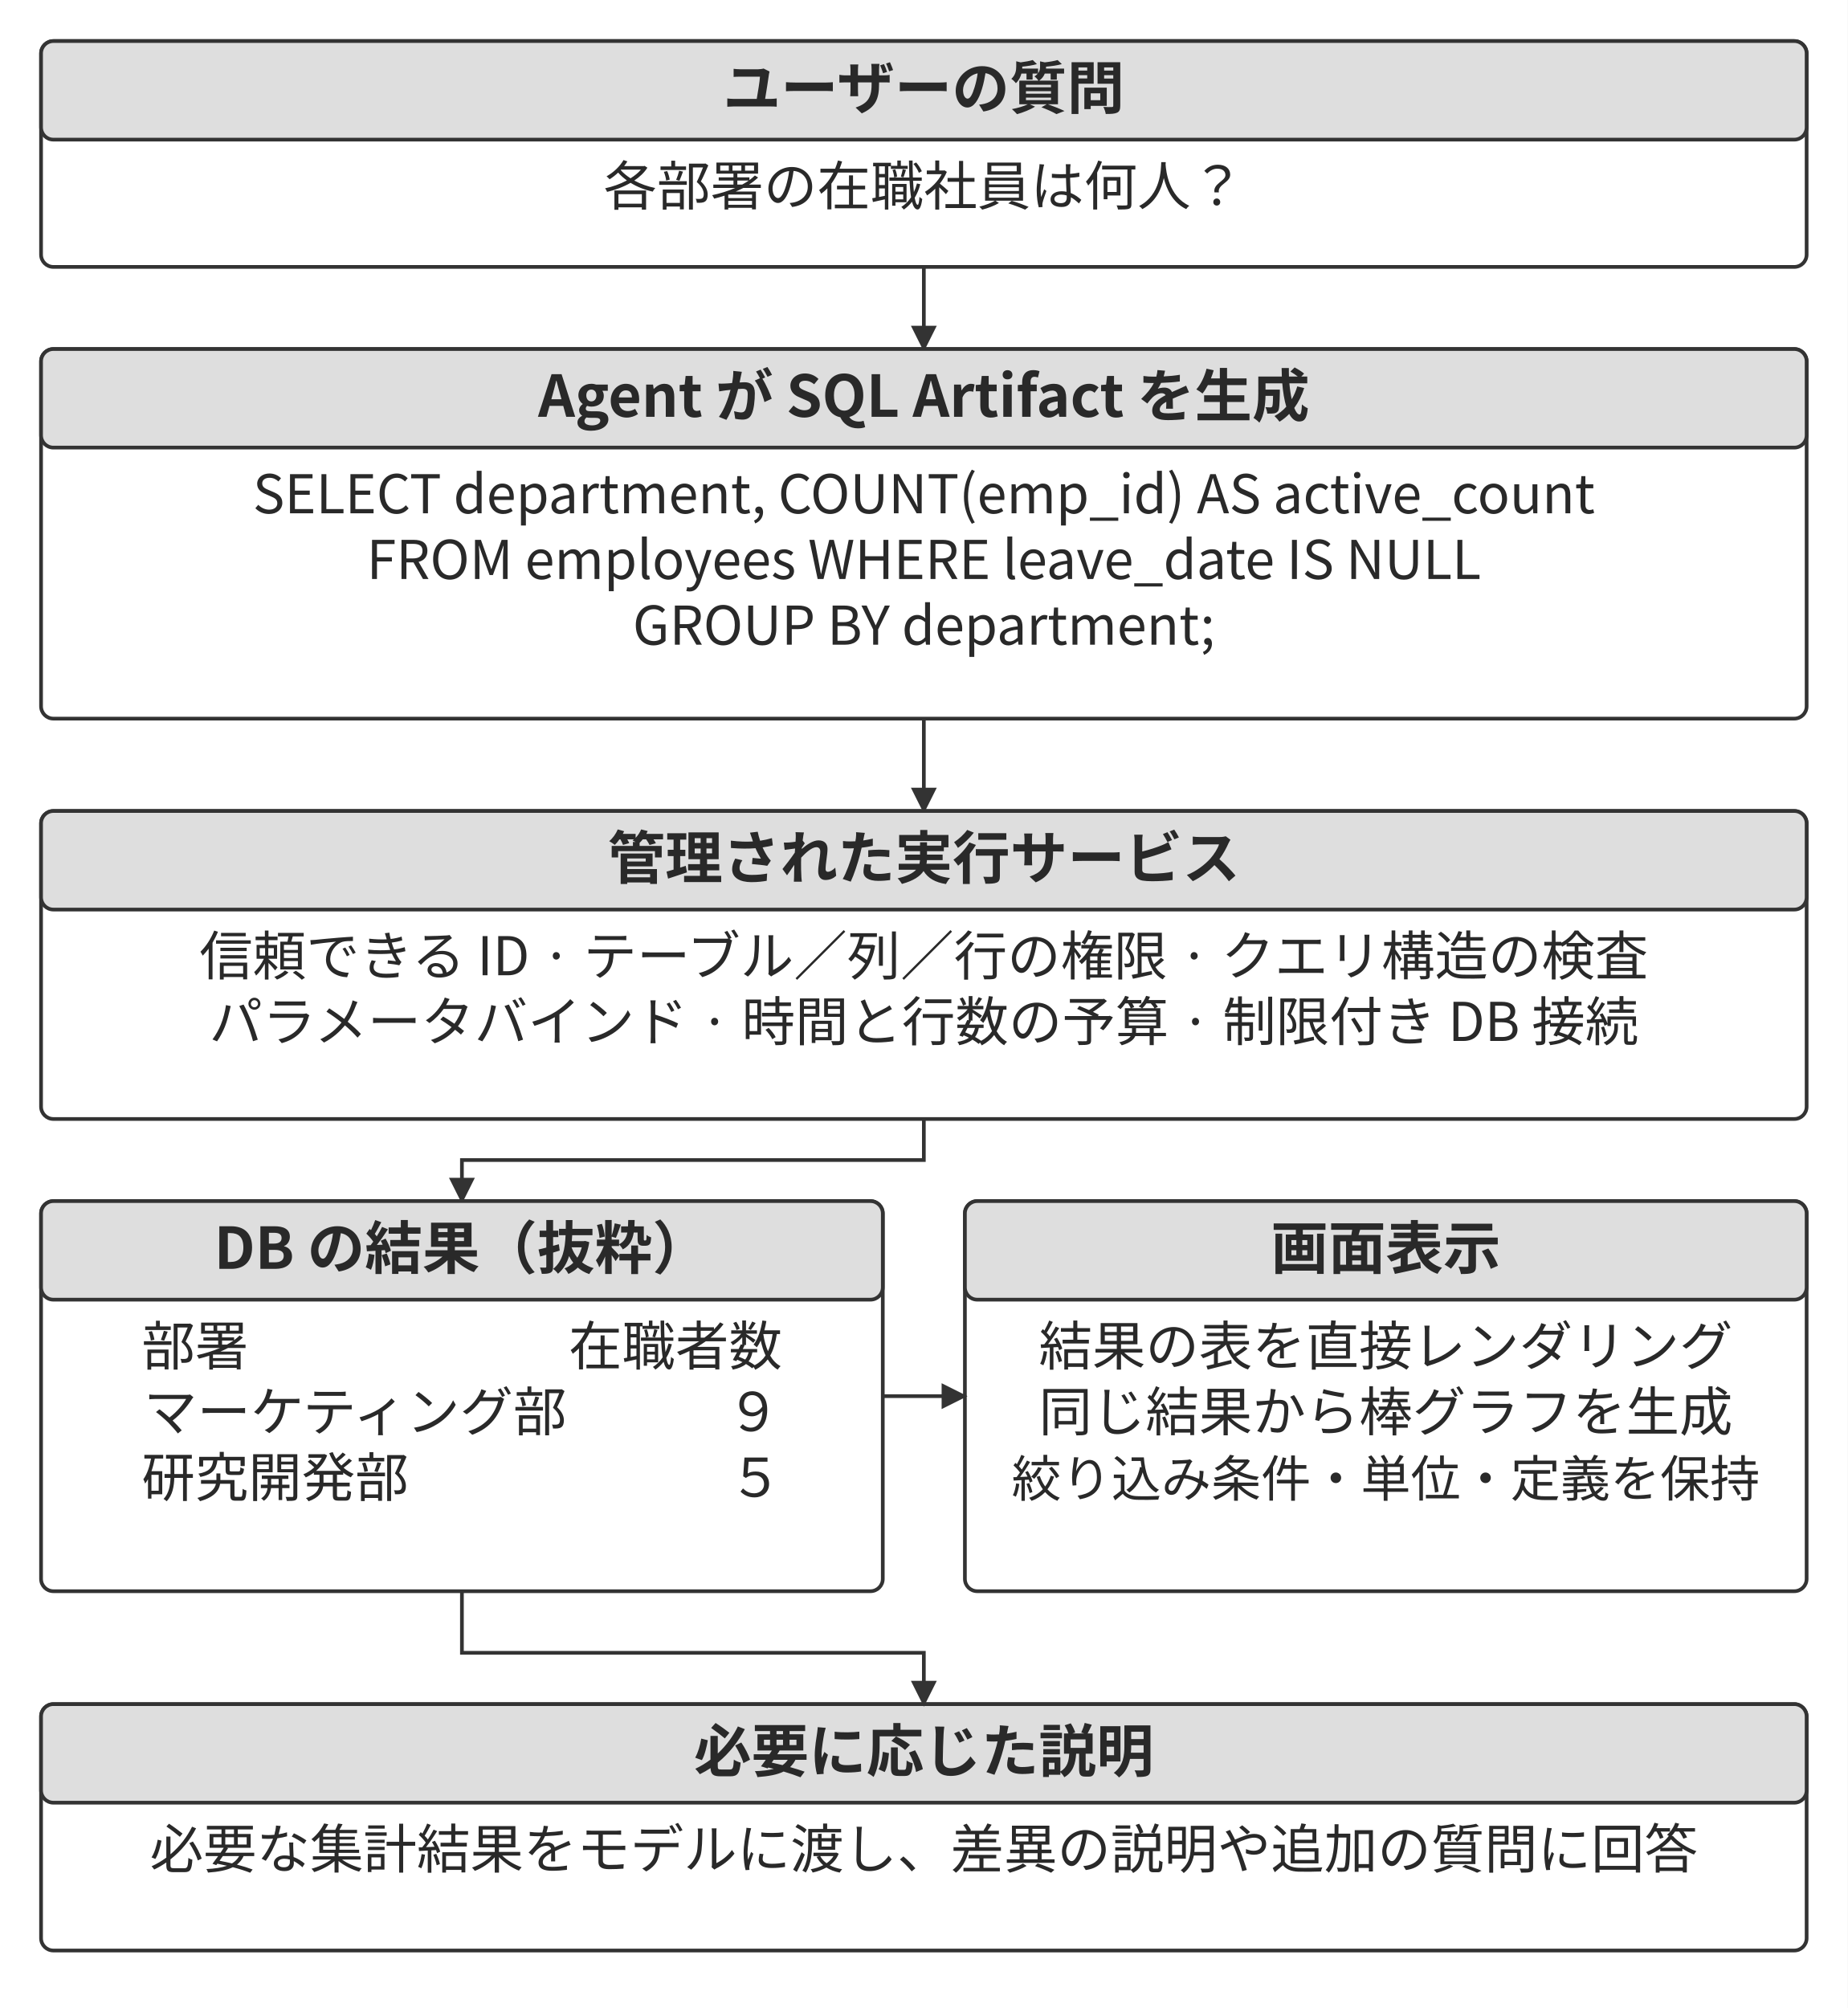
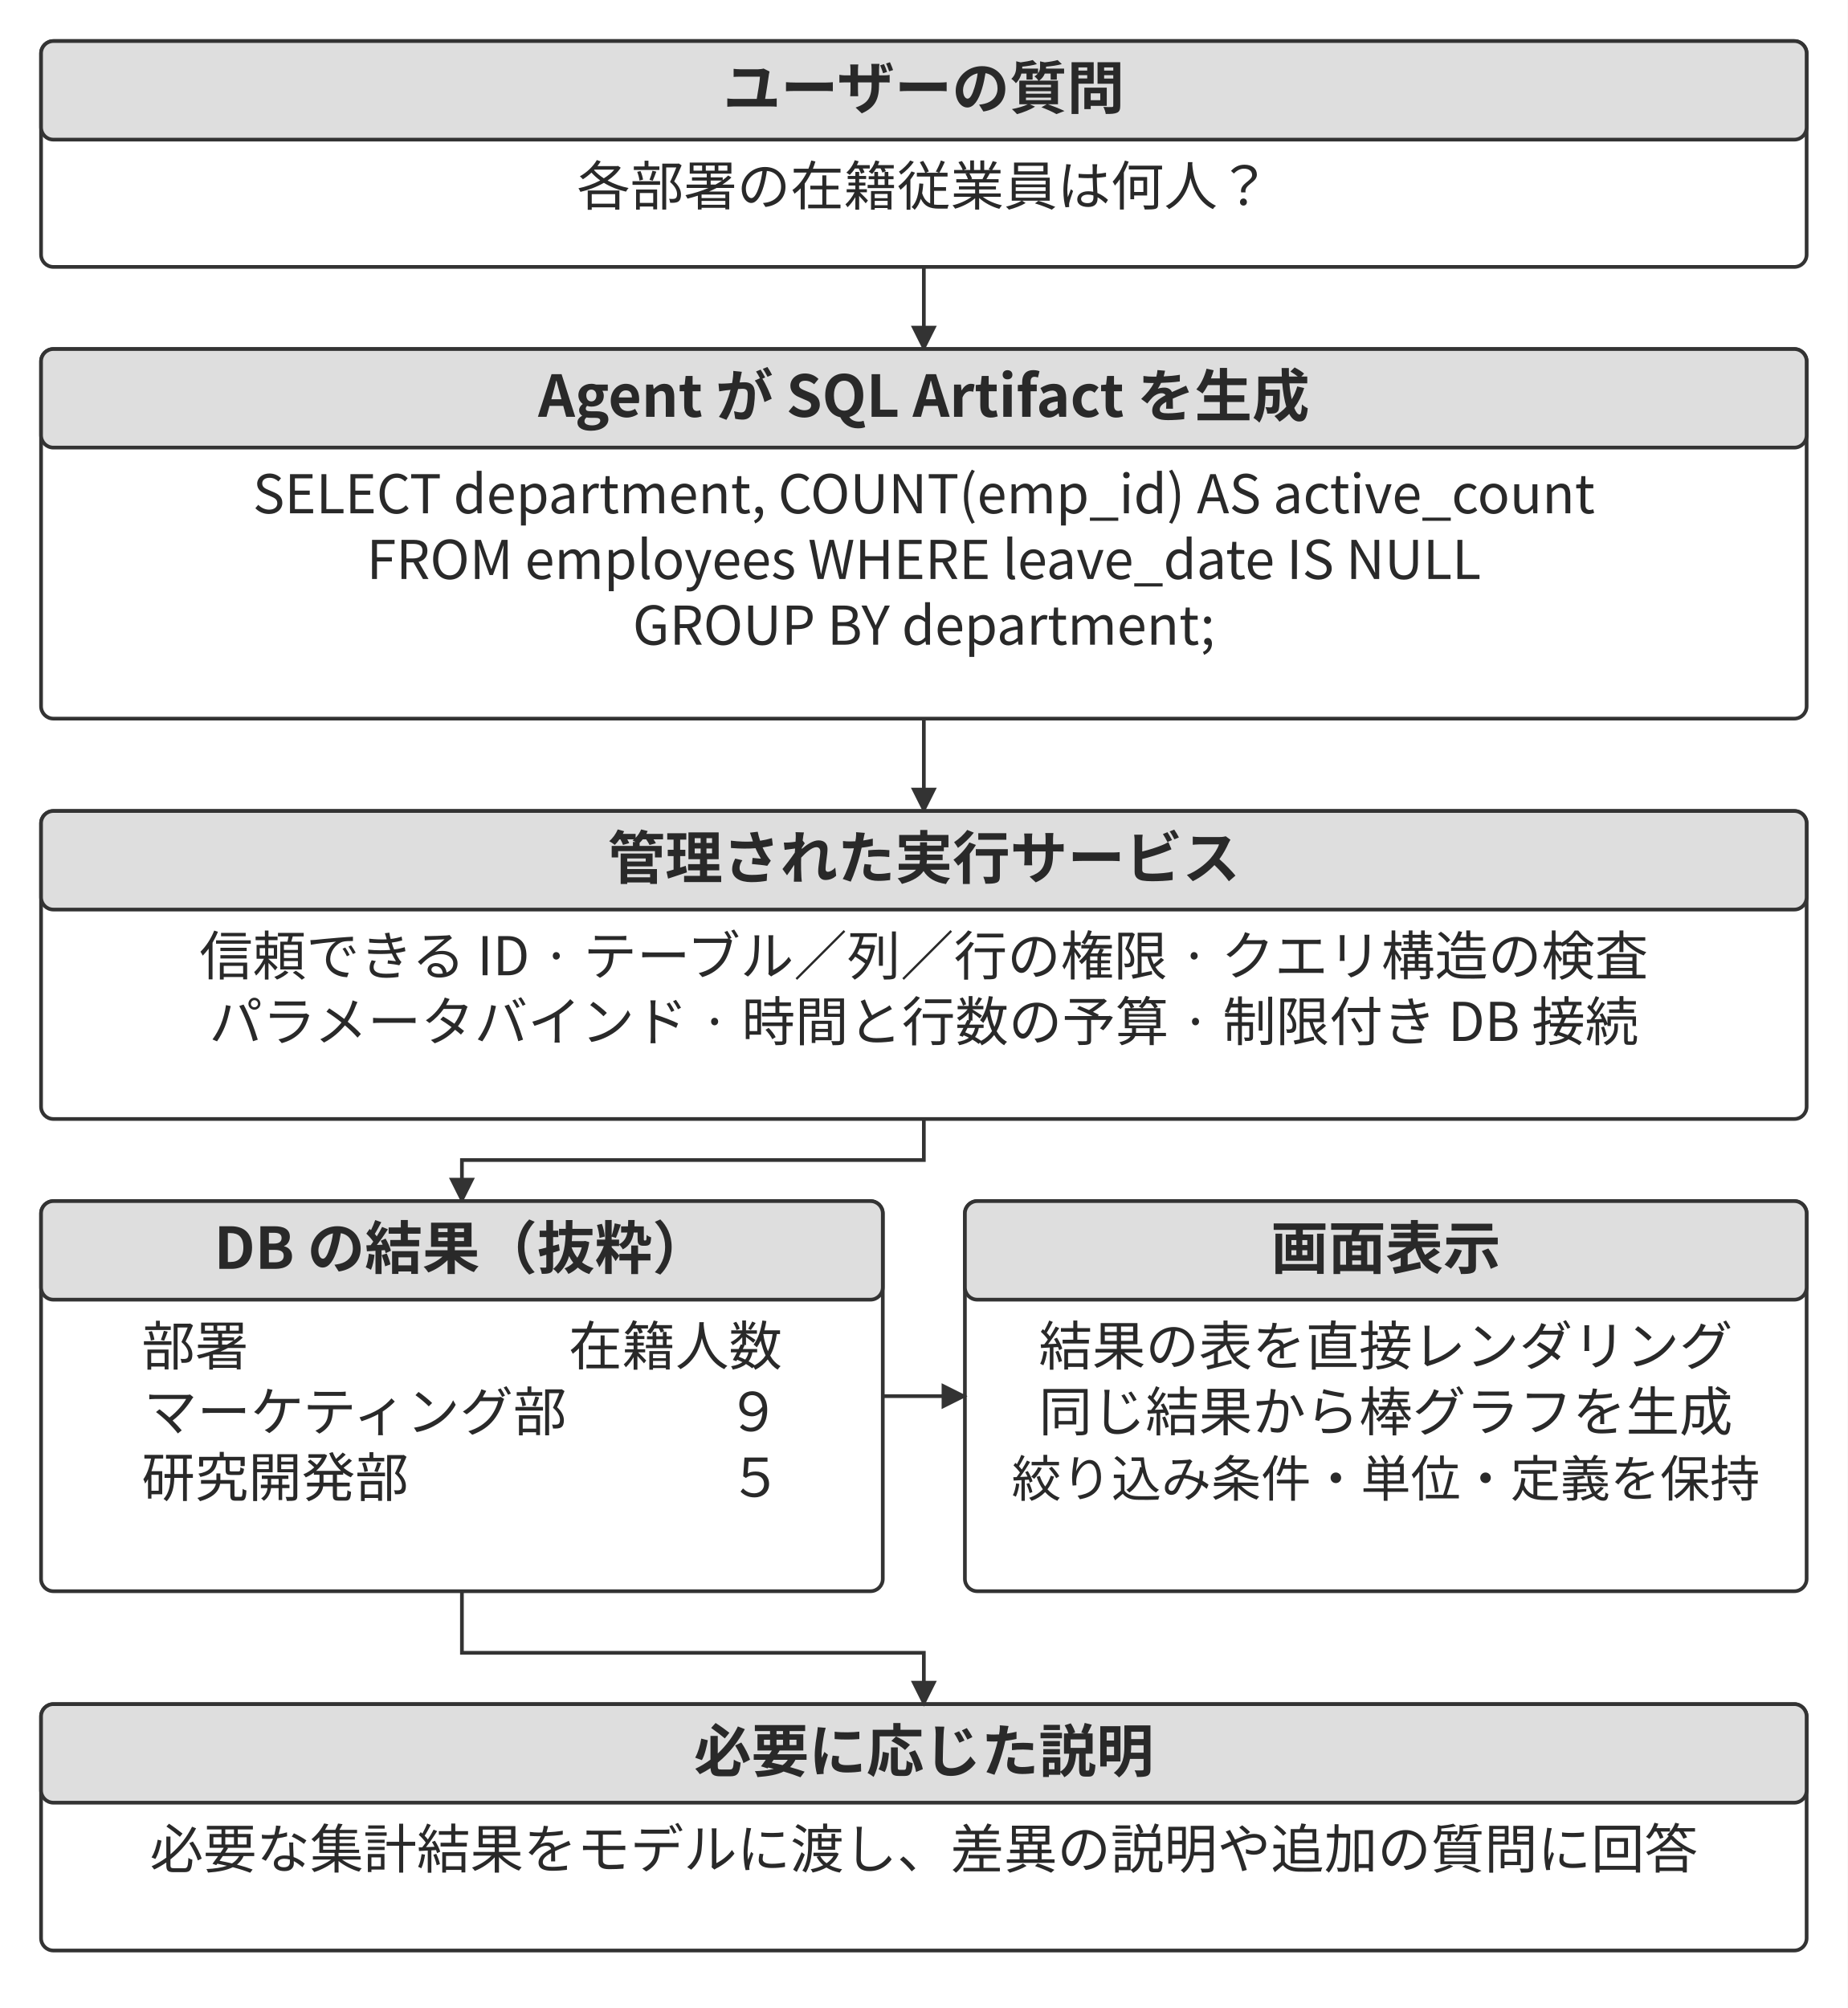
<svg xmlns="http://www.w3.org/2000/svg" width="106.000mm" height="115.187mm" viewBox="0 0 900 978" role="img" aria-labelledby="title desc">
  <defs>
    <marker id="arrow" viewBox="0 0 10 10" refX="9" refY="5" markerWidth="7" markerHeight="7" orient="auto-start-reverse">
      <path d="M0 0 L10 5 L0 10 Z" fill="#333333" />
    </marker>
  </defs>
  <rect width="900" height="978" fill="#ffffff" y="0" />
  <rect x="20" y="20" width="860" height="110" rx="6" fill="#ffffff" stroke="#333333" stroke-width="1.8" />
  <rect x="20" y="20" width="860" height="48" rx="6" fill="#dedede" stroke="#333333" stroke-width="1.8" />
  <text x="450" y="53" text-anchor="middle" font-family="&quot;Noto Sans CJK JP&quot;, &quot;Source Han Sans JP&quot;, &quot;Hiragino Sans&quot;, &quot;Yu Gothic&quot;, sans-serif" font-size="28.0" font-weight="700" fill="#292929">ユーザーの質問</text>
-   <text x="450" y="100" text-anchor="middle" font-family="&quot;Noto Sans CJK JP&quot;, &quot;Source Han Sans JP&quot;, &quot;Hiragino Sans&quot;, &quot;Yu Gothic&quot;, sans-serif" font-size="26.0" font-weight="400" fill="#292929">各部署の在職社員は何人？</text>
+   <text x="450" y="100" text-anchor="middle" font-family="&quot;Noto Sans CJK JP&quot;, &quot;Source Han Sans JP&quot;, &quot;Hiragino Sans&quot;, &quot;Yu Gothic&quot;, sans-serif" font-size="26.0" font-weight="400" fill="#292929">各部署の在籍従業員は何人？</text>
  <path d="M450 130 L450 170" fill="none" stroke="#333333" stroke-width="1.8" marker-end="url(#arrow)" />
  <rect x="20" y="170" width="860" height="180" rx="6" fill="#ffffff" stroke="#333333" stroke-width="1.8" />
  <rect x="20" y="170" width="860" height="48" rx="6" fill="#dedede" stroke="#333333" stroke-width="1.8" />
  <text x="450" y="203" text-anchor="middle" font-family="&quot;Noto Sans CJK JP&quot;, &quot;Source Han Sans JP&quot;, &quot;Hiragino Sans&quot;, &quot;Yu Gothic&quot;, sans-serif" font-size="28.0" font-weight="700" fill="#292929">Agent が SQL Artifact を生成</text>
  <text x="450" y="250" text-anchor="middle" font-family="&quot;Noto Sans CJK JP&quot;, &quot;Source Han Sans JP&quot;, &quot;Hiragino Sans&quot;, &quot;Yu Gothic&quot;, sans-serif" font-size="26.0" font-weight="400" fill="#292929">SELECT department, COUNT(emp_id) AS active_count</text>
  <text x="450" y="282" text-anchor="middle" font-family="&quot;Noto Sans CJK JP&quot;, &quot;Source Han Sans JP&quot;, &quot;Hiragino Sans&quot;, &quot;Yu Gothic&quot;, sans-serif" font-size="26.0" font-weight="400" fill="#292929">FROM employees WHERE leave_date IS NULL</text>
  <text x="450" y="314" text-anchor="middle" font-family="&quot;Noto Sans CJK JP&quot;, &quot;Source Han Sans JP&quot;, &quot;Hiragino Sans&quot;, &quot;Yu Gothic&quot;, sans-serif" font-size="26.0" font-weight="400" fill="#292929">GROUP BY department;</text>
  <path d="M450 350 L450 395" fill="none" stroke="#333333" stroke-width="1.8" marker-end="url(#arrow)" />
  <rect x="20" y="395" width="860" height="150" rx="6" fill="#ffffff" stroke="#333333" stroke-width="1.8" />
  <rect x="20" y="395" width="860" height="48" rx="6" fill="#dedede" stroke="#333333" stroke-width="1.8" />
  <text x="450" y="428" text-anchor="middle" font-family="&quot;Noto Sans CJK JP&quot;, &quot;Source Han Sans JP&quot;, &quot;Hiragino Sans&quot;, &quot;Yu Gothic&quot;, sans-serif" font-size="28.0" font-weight="700" fill="#292929">管理された実行サービス</text>
  <text x="450" y="475" text-anchor="middle" font-family="&quot;Noto Sans CJK JP&quot;, &quot;Source Han Sans JP&quot;, &quot;Hiragino Sans&quot;, &quot;Yu Gothic&quot;, sans-serif" font-size="26.0" font-weight="400" fill="#292929">信頼できる ID · テーブル／列／行の権限 · クエリ構造の検査</text>
  <text x="450" y="507" text-anchor="middle" font-family="&quot;Noto Sans CJK JP&quot;, &quot;Source Han Sans JP&quot;, &quot;Hiragino Sans&quot;, &quot;Yu Gothic&quot;, sans-serif" font-size="26.0" font-weight="400" fill="#292929">パラメータバインド · 時間と行数の予算 · 制限付き DB 接続</text>
  <path d="M450 545 L450 565 L225 565 L225 585" fill="none" stroke="#333333" stroke-width="1.8" marker-end="url(#arrow)" />
  <rect x="20" y="585" width="410" height="190" rx="6" fill="#ffffff" stroke="#333333" stroke-width="1.8" />
  <rect x="20" y="585" width="410" height="48" rx="6" fill="#dedede" stroke="#333333" stroke-width="1.8" />
  <text x="225" y="618" text-anchor="middle" font-family="&quot;Noto Sans CJK JP&quot;, &quot;Source Han Sans JP&quot;, &quot;Hiragino Sans&quot;, &quot;Yu Gothic&quot;, sans-serif" font-size="28.0" font-weight="700" fill="#292929">DB の結果（抜粋）</text>
-   <text x="225" y="665" text-anchor="middle" font-family="&quot;Noto Sans CJK JP&quot;, &quot;Source Han Sans JP&quot;, &quot;Hiragino Sans&quot;, &quot;Yu Gothic&quot;, sans-serif" font-size="26.0" font-weight="400" fill="#292929">部署　　　　　　在職者数</text>
+   <text x="225" y="665" text-anchor="middle" font-family="&quot;Noto Sans CJK JP&quot;, &quot;Source Han Sans JP&quot;, &quot;Hiragino Sans&quot;, &quot;Yu Gothic&quot;, sans-serif" font-size="26.0" font-weight="400" fill="#292929">部署　　　　　　在籍人数</text>
  <text x="225" y="697" text-anchor="middle" font-family="&quot;Noto Sans CJK JP&quot;, &quot;Source Han Sans JP&quot;, &quot;Hiragino Sans&quot;, &quot;Yu Gothic&quot;, sans-serif" font-size="26.0" font-weight="400" fill="#292929">マーケティング部　　　９</text>
  <text x="225" y="729" text-anchor="middle" font-family="&quot;Noto Sans CJK JP&quot;, &quot;Source Han Sans JP&quot;, &quot;Hiragino Sans&quot;, &quot;Yu Gothic&quot;, sans-serif" font-size="26.0" font-weight="400" fill="#292929">研究開発部　　　　　　５</text>
  <rect x="470" y="585" width="410" height="190" rx="6" fill="#ffffff" stroke="#333333" stroke-width="1.8" />
  <rect x="470" y="585" width="410" height="48" rx="6" fill="#dedede" stroke="#333333" stroke-width="1.8" />
  <text x="675" y="618" text-anchor="middle" font-family="&quot;Noto Sans CJK JP&quot;, &quot;Source Han Sans JP&quot;, &quot;Hiragino Sans&quot;, &quot;Yu Gothic&quot;, sans-serif" font-size="28.0" font-weight="700" fill="#292929">画面表示</text>
  <text x="675" y="665" text-anchor="middle" font-family="&quot;Noto Sans CJK JP&quot;, &quot;Source Han Sans JP&quot;, &quot;Hiragino Sans&quot;, &quot;Yu Gothic&quot;, sans-serif" font-size="26.0" font-weight="400" fill="#292929">結果の表を直接レンダリング</text>
  <text x="675" y="697" text-anchor="middle" font-family="&quot;Noto Sans CJK JP&quot;, &quot;Source Han Sans JP&quot;, &quot;Hiragino Sans&quot;, &quot;Yu Gothic&quot;, sans-serif" font-size="26.0" font-weight="400" fill="#292929">同じ結果から棒グラフを生成</text>
  <text x="675" y="729" text-anchor="middle" font-family="&quot;Noto Sans CJK JP&quot;, &quot;Source Han Sans JP&quot;, &quot;Hiragino Sans&quot;, &quot;Yu Gothic&quot;, sans-serif" font-size="24.3" font-weight="400" fill="#292929">絞り込み条件・単位・定義を保持</text>
  <path d="M430 680 L470 680" fill="none" stroke="#333333" stroke-width="1.8" marker-end="url(#arrow)" />
  <rect x="20" y="830" width="860" height="120" rx="6" fill="#ffffff" stroke="#333333" stroke-width="1.8" />
  <rect x="20" y="830" width="860" height="48" rx="6" fill="#dedede" stroke="#333333" stroke-width="1.8" />
  <text x="450" y="863" text-anchor="middle" font-family="&quot;Noto Sans CJK JP&quot;, &quot;Source Han Sans JP&quot;, &quot;Hiragino Sans&quot;, &quot;Yu Gothic&quot;, sans-serif" font-size="28.0" font-weight="700" fill="#292929">必要に応じた説明</text>
  <text x="450" y="910" text-anchor="middle" font-family="&quot;Noto Sans CJK JP&quot;, &quot;Source Han Sans JP&quot;, &quot;Hiragino Sans&quot;, &quot;Yu Gothic&quot;, sans-serif" font-size="26.0" font-weight="400" fill="#292929">必要な集計結果をモデルに渡し、差異の説明や追加の質問に回答</text>
  <path d="M225 775 L225 805 L450 805 L450 830" fill="none" stroke="#333333" stroke-width="1.8" marker-end="url(#arrow)" />
  <defs />
</svg>
